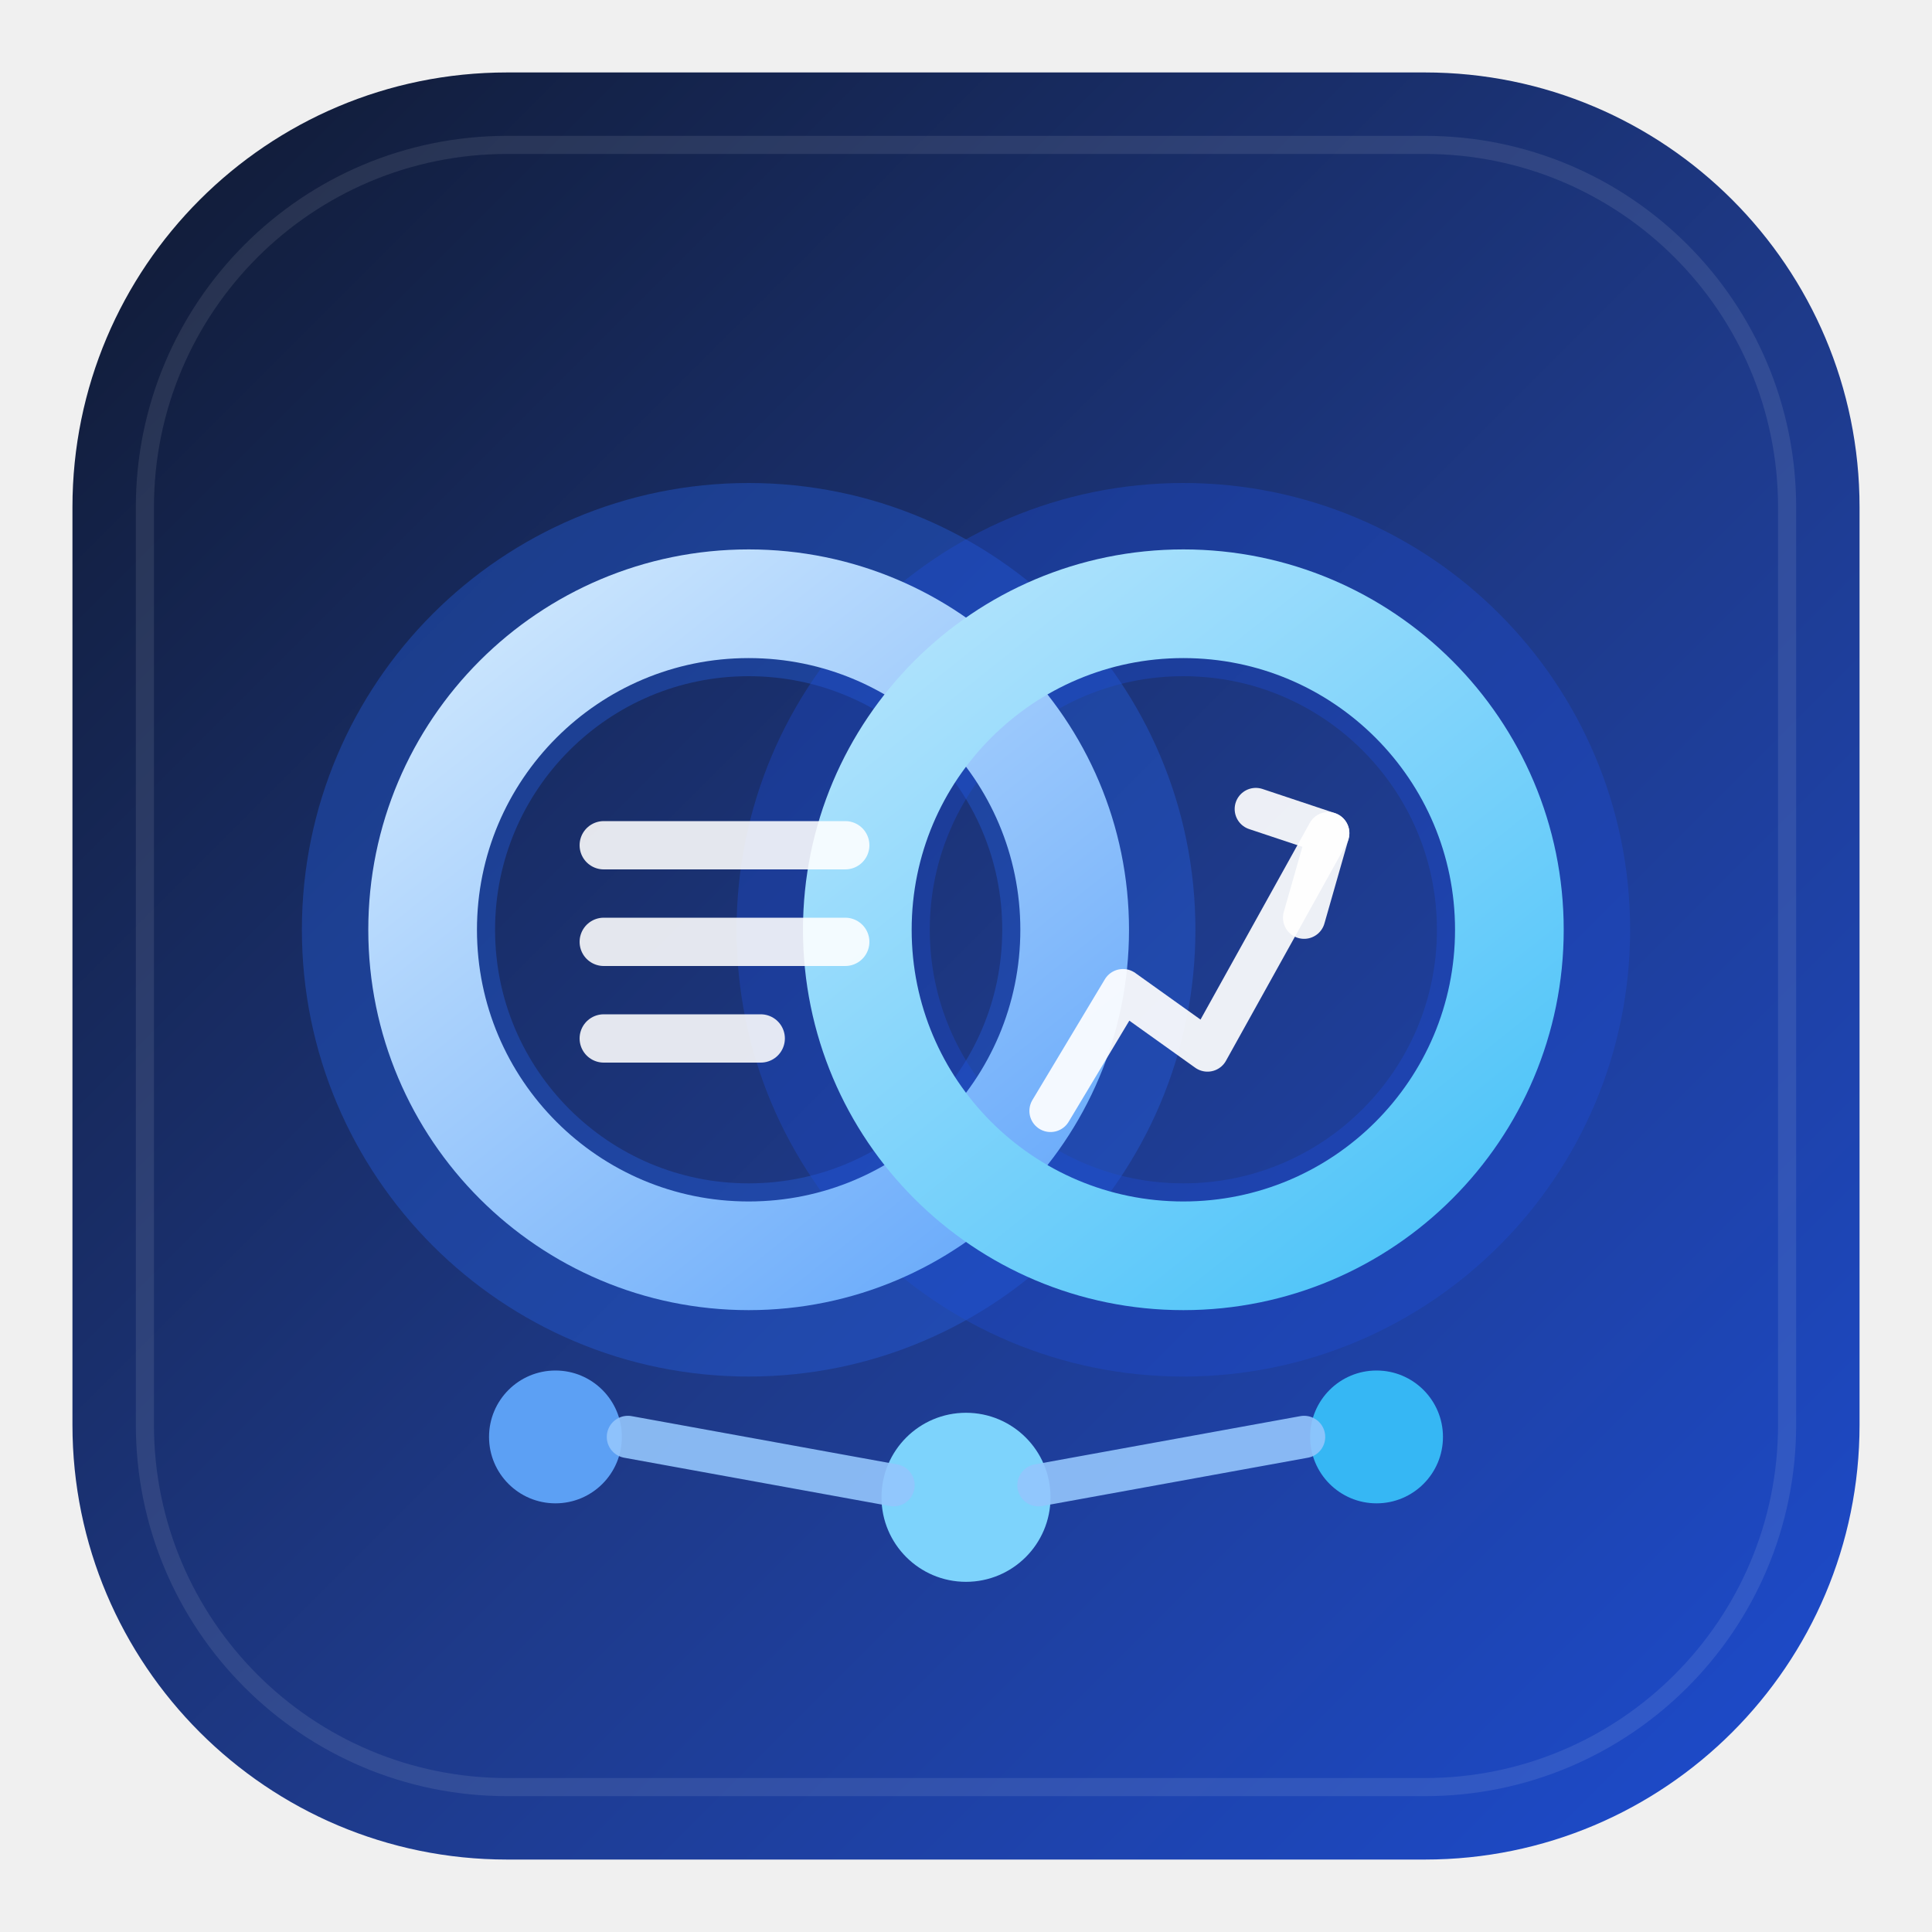
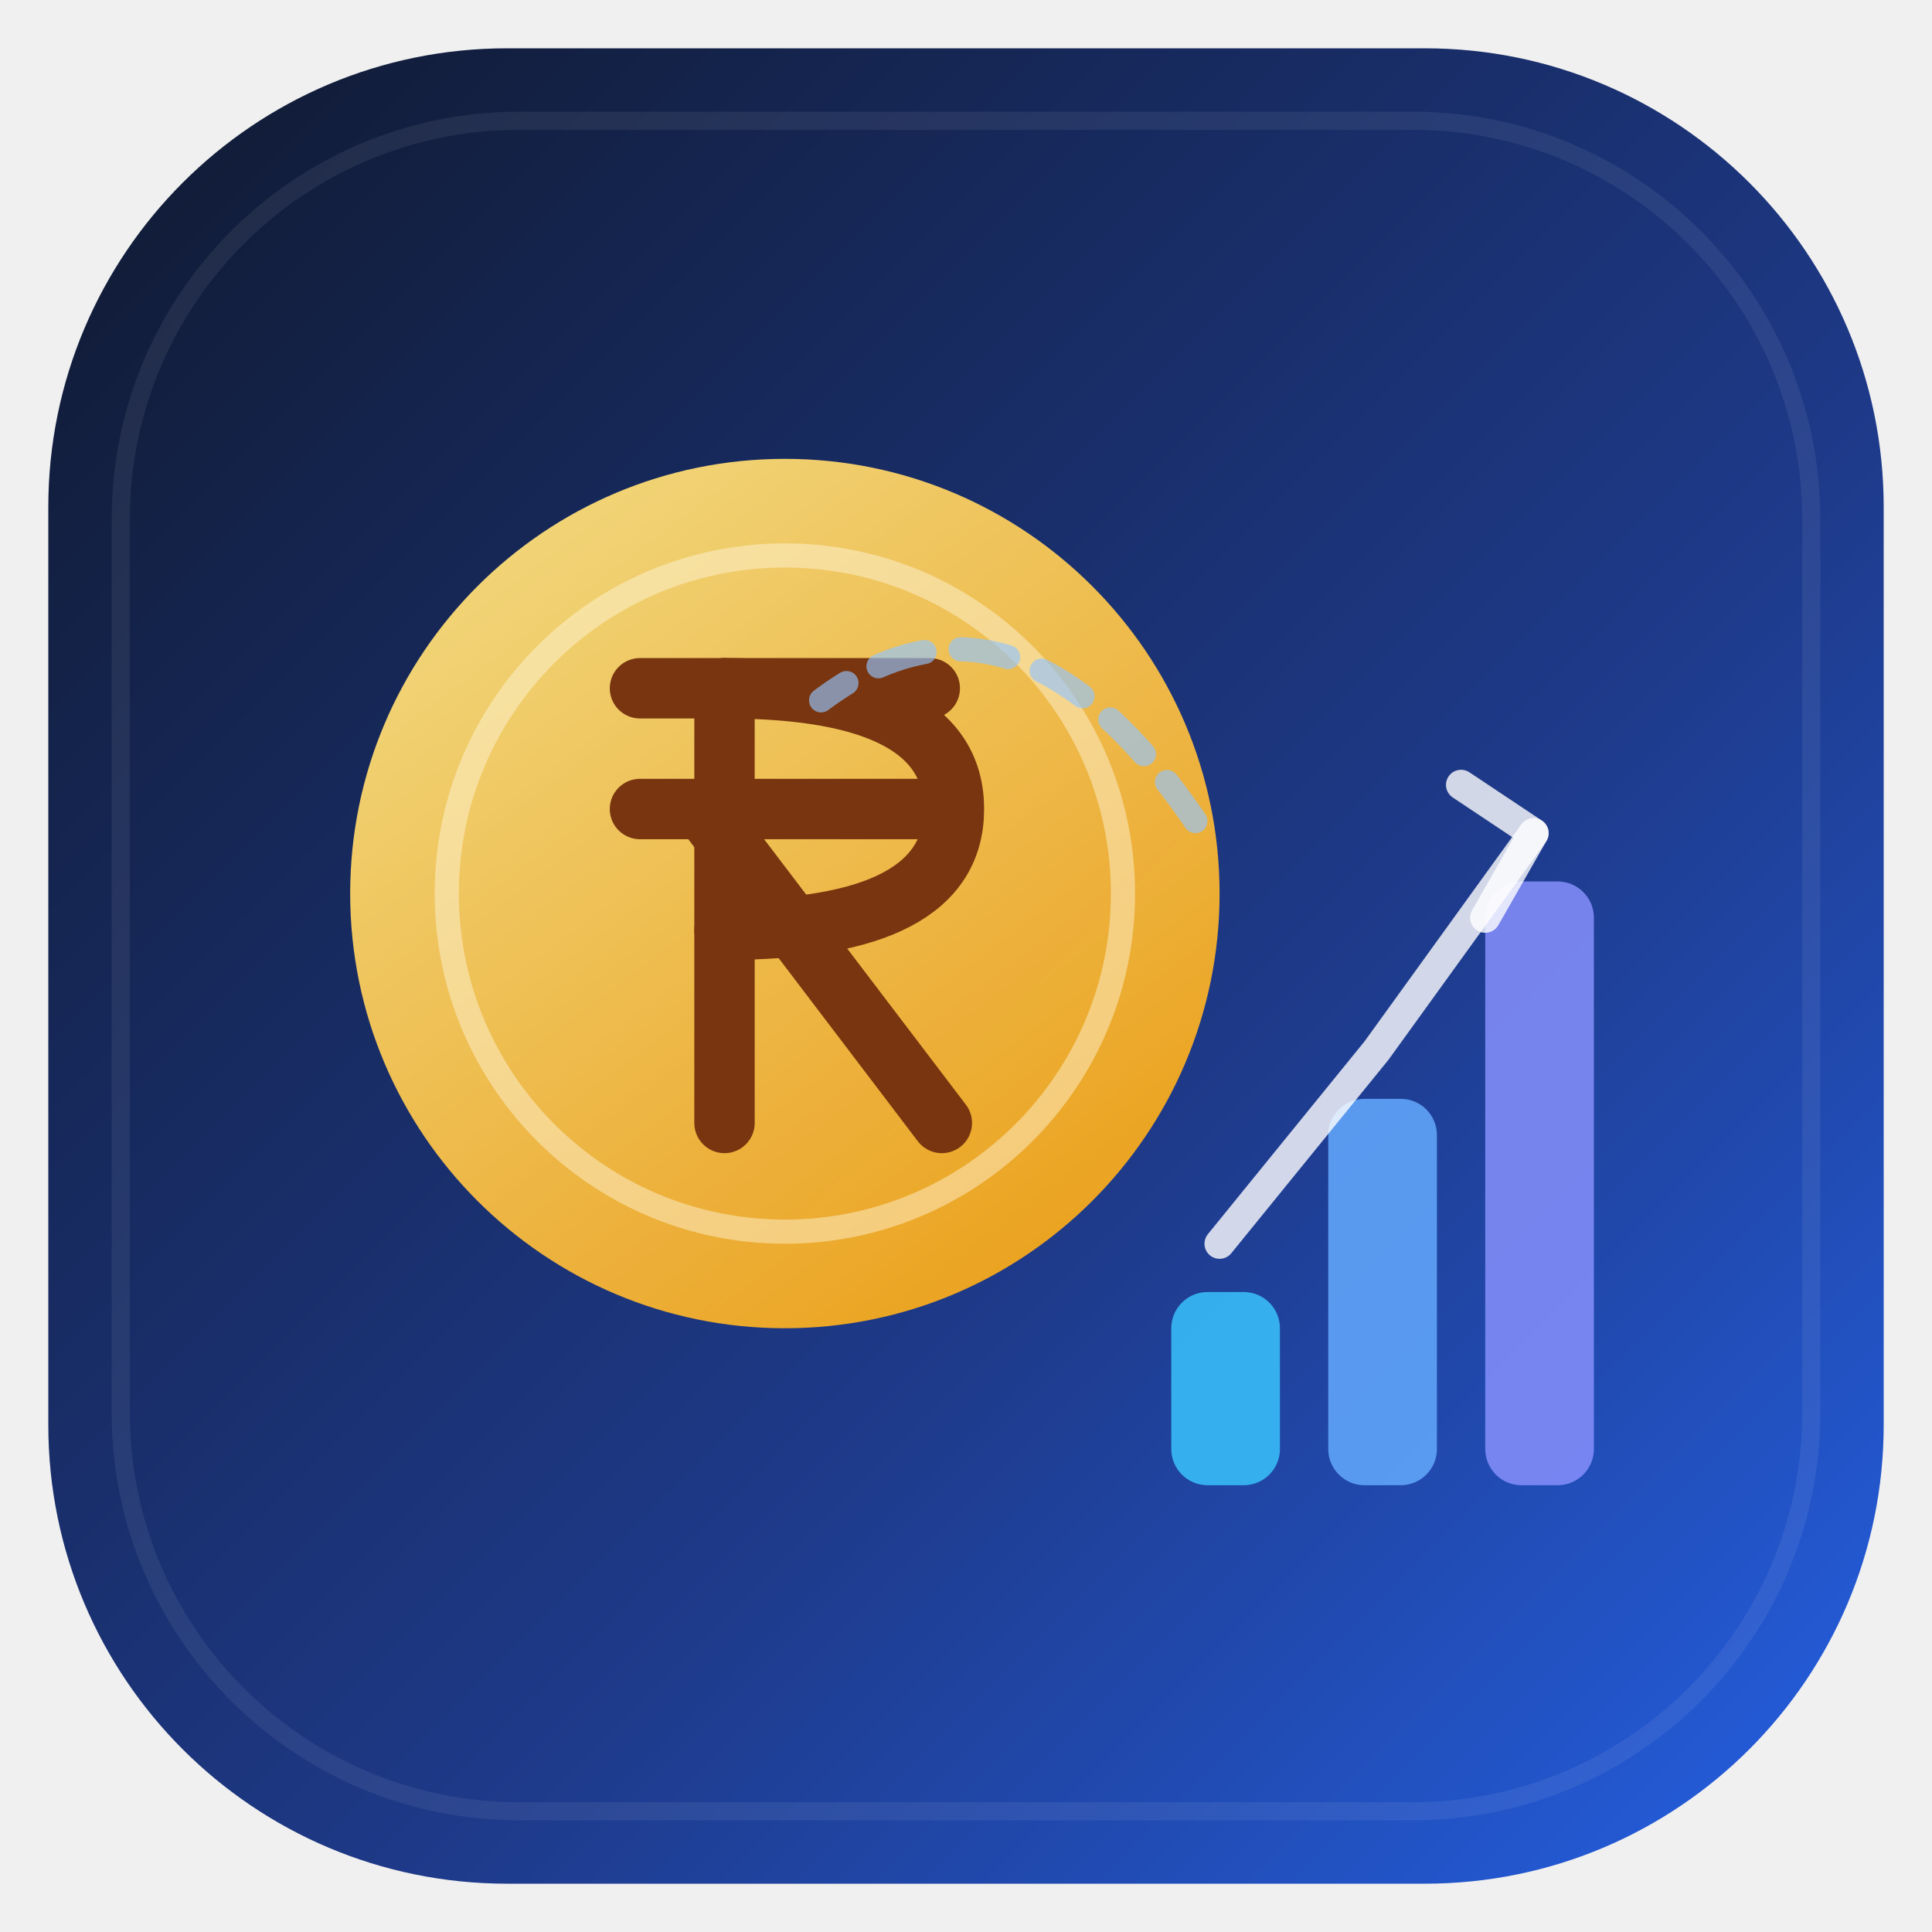
<svg xmlns="http://www.w3.org/2000/svg" width="160" height="160" viewBox="0 0 160 160" fill="none">
  <defs>
-     <linearGradient id="bg" x1="0" y1="0" x2="160" y2="160" gradientUnits="userSpaceOnUse">
+     <linearGradient id="bgGrad" x1="0" y1="0" x2="160" y2="160" gradientUnits="userSpaceOnUse">
      <stop offset="0%" stop-color="#0F172A" />
-       <stop offset="55%" stop-color="#1E3A8A" />
-       <stop offset="100%" stop-color="#1D4ED8" />
+       <stop offset="60%" stop-color="#1E3A8A" />
+       <stop offset="100%" stop-color="#2563EB" />
    </linearGradient>
-     <linearGradient id="ring1" x1="28" y1="42" x2="84" y2="112" gradientUnits="userSpaceOnUse">
-       <stop stop-color="#E0F2FE" />
-       <stop offset="1" stop-color="#60A5FA" />
+     <linearGradient id="coinGrad" x1="40" y1="30" x2="100" y2="110" gradientUnits="userSpaceOnUse">
+       <stop stop-color="#FDE68A" />
+       <stop offset="1" stop-color="#F59E0B" />
    </linearGradient>
-     <linearGradient id="ring2" x1="76" y1="42" x2="132" y2="112" gradientUnits="userSpaceOnUse">
-       <stop stop-color="#BAE6FD" />
-       <stop offset="1" stop-color="#38BDF8" />
+     <linearGradient id="barGrad" x1="0" y1="1" x2="0" y2="0" gradientUnits="objectBoundingBox">
+       <stop stop-color="#38BDF8" />
+       <stop offset="1" stop-color="#818CF8" />
    </linearGradient>
  </defs>
-   <rect x="6" y="6" width="148" height="148" rx="36" fill="url(#bg)" />
-   <rect x="12" y="12" width="136" height="136" rx="30" stroke="white" stroke-opacity="0.09" stroke-width="1.5" />
-   <circle cx="62" cy="77" r="29" stroke="#2563EB" stroke-width="16" fill="none" opacity="0.35" />
-   <circle cx="98" cy="77" r="29" stroke="#1D4ED8" stroke-width="16" fill="none" opacity="0.35" />
-   <circle cx="62" cy="77" r="27" stroke="url(#ring1)" stroke-width="9" fill="none" />
-   <circle cx="98" cy="77" r="27" stroke="url(#ring2)" stroke-width="9" fill="none" />
-   <line x1="50" y1="70" x2="70" y2="70" stroke="white" stroke-width="4" stroke-linecap="round" opacity="0.88" />
-   <line x1="50" y1="78" x2="70" y2="78" stroke="white" stroke-width="4" stroke-linecap="round" opacity="0.88" />
-   <line x1="50" y1="86" x2="63" y2="86" stroke="white" stroke-width="4" stroke-linecap="round" opacity="0.88" />
-   <polyline points="87,92 93,82 100,87 110,69" stroke="white" stroke-width="3.5" stroke-linecap="round" stroke-linejoin="round" fill="none" opacity="0.92" />
-   <path d="M104,67 L110,69 L108,76" stroke="white" stroke-width="3.5" stroke-linecap="round" stroke-linejoin="round" fill="none" opacity="0.92" />
-   <circle cx="46" cy="119" r="5.5" fill="#60A5FA" opacity="0.95" />
-   <circle cx="80" cy="124" r="7" fill="#7DD3FC" />
-   <circle cx="114" cy="119" r="5.5" fill="#38BDF8" opacity="0.95" />
-   <line x1="52" y1="119" x2="74" y2="123" stroke="#93C5FD" stroke-width="3.5" stroke-linecap="round" opacity="0.9" />
-   <line x1="86" y1="123" x2="108" y2="119" stroke="#93C5FD" stroke-width="3.5" stroke-linecap="round" opacity="0.9" />
+   <rect x="4" y="4" width="152" height="152" rx="38" fill="url(#bgGrad)" />
+   <rect x="10" y="10" width="140" height="140" rx="33" stroke="white" stroke-opacity="0.07" stroke-width="1.5" />
+   <circle cx="65" cy="74" r="36" fill="url(#coinGrad)" opacity="0.95" />
+   <circle cx="65" cy="74" r="28" stroke="#FFF8E1" stroke-width="2" fill="none" opacity="0.45" />
+   <line x1="60" y1="57" x2="60" y2="93" stroke="#78350F" stroke-width="5" stroke-linecap="round" />
+   <line x1="53" y1="57" x2="77" y2="57" stroke="#78350F" stroke-width="5" stroke-linecap="round" />
+   <line x1="53" y1="67" x2="77" y2="67" stroke="#78350F" stroke-width="5" stroke-linecap="round" />
+   <path d="M60 57 Q79 57 79 67 Q79 77 60 77" stroke="#78350F" stroke-width="5" fill="none" stroke-linecap="round" stroke-linejoin="round" />
+   <line x1="59" y1="68" x2="78" y2="93" stroke="#78350F" stroke-width="5" stroke-linecap="round" />
+   <rect x="97" y="107" width="9" height="16" rx="3" fill="#38BDF8" opacity="0.88" />
+   <rect x="110" y="91" width="9" height="32" rx="3" fill="#60A5FA" opacity="0.88" />
+   <rect x="123" y="73" width="9" height="50" rx="3" fill="#818CF8" opacity="0.88" />
+   <polyline points="101,103 114,87 127,69" stroke="white" stroke-width="2.5" stroke-linecap="round" stroke-linejoin="round" fill="none" opacity="0.8" />
+   <polyline points="121,65 127,69 123,76" stroke="white" stroke-width="2.5" stroke-linecap="round" stroke-linejoin="round" fill="none" opacity="0.8" />
+   <path d="M99 68 Q84 46 68 58" stroke="#93C5FD" stroke-width="2" fill="none" stroke-linecap="round" stroke-dasharray="4 3" opacity="0.65" />
</svg>
